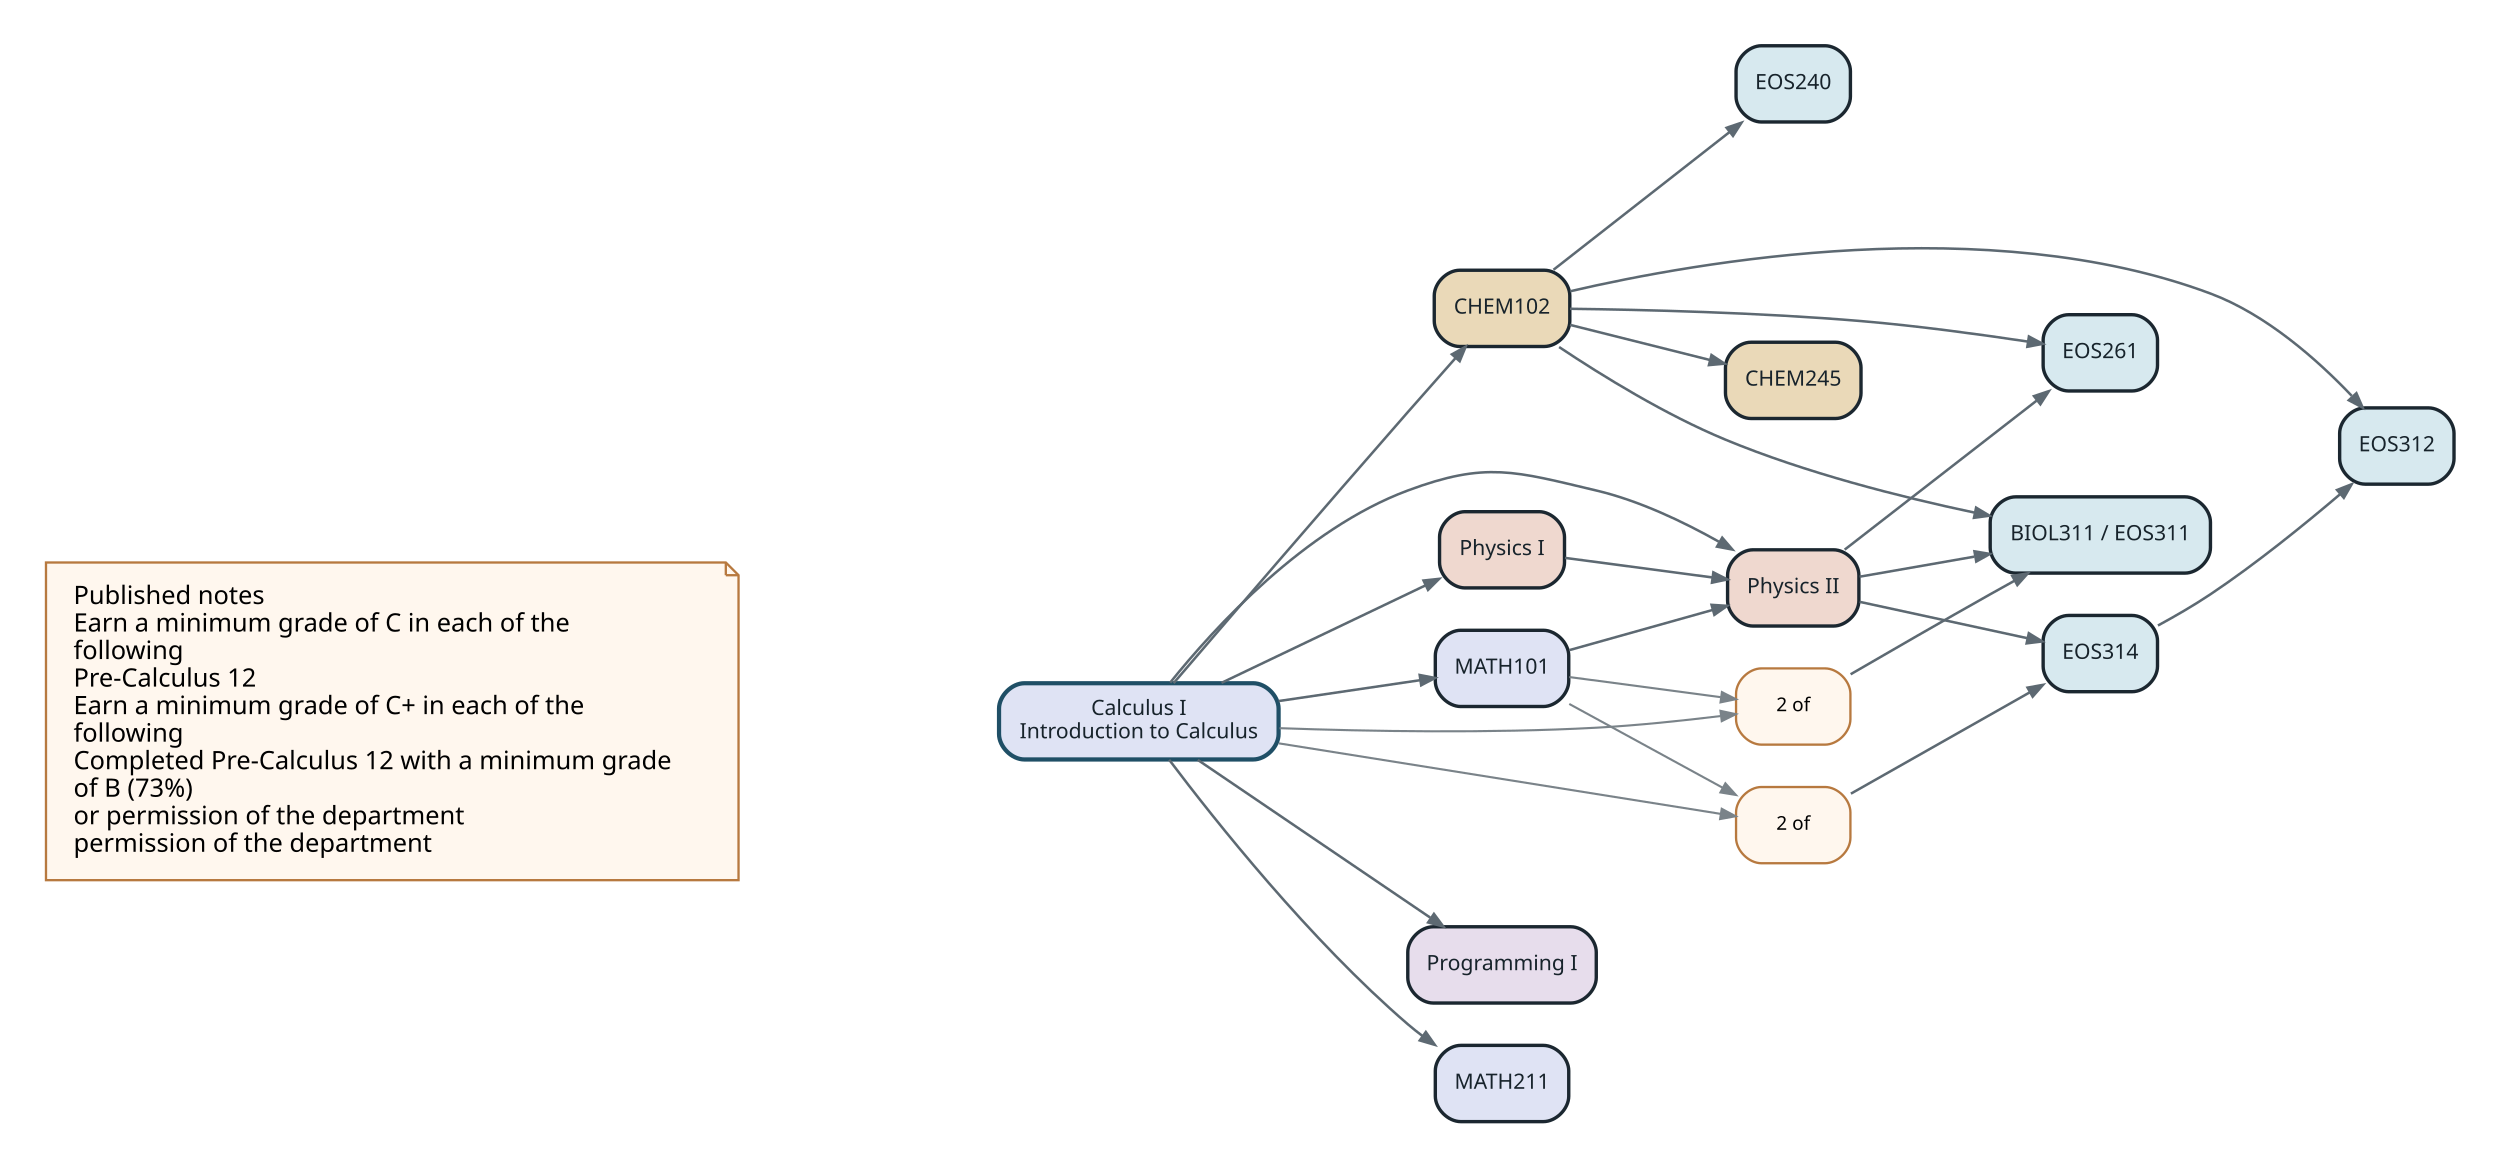
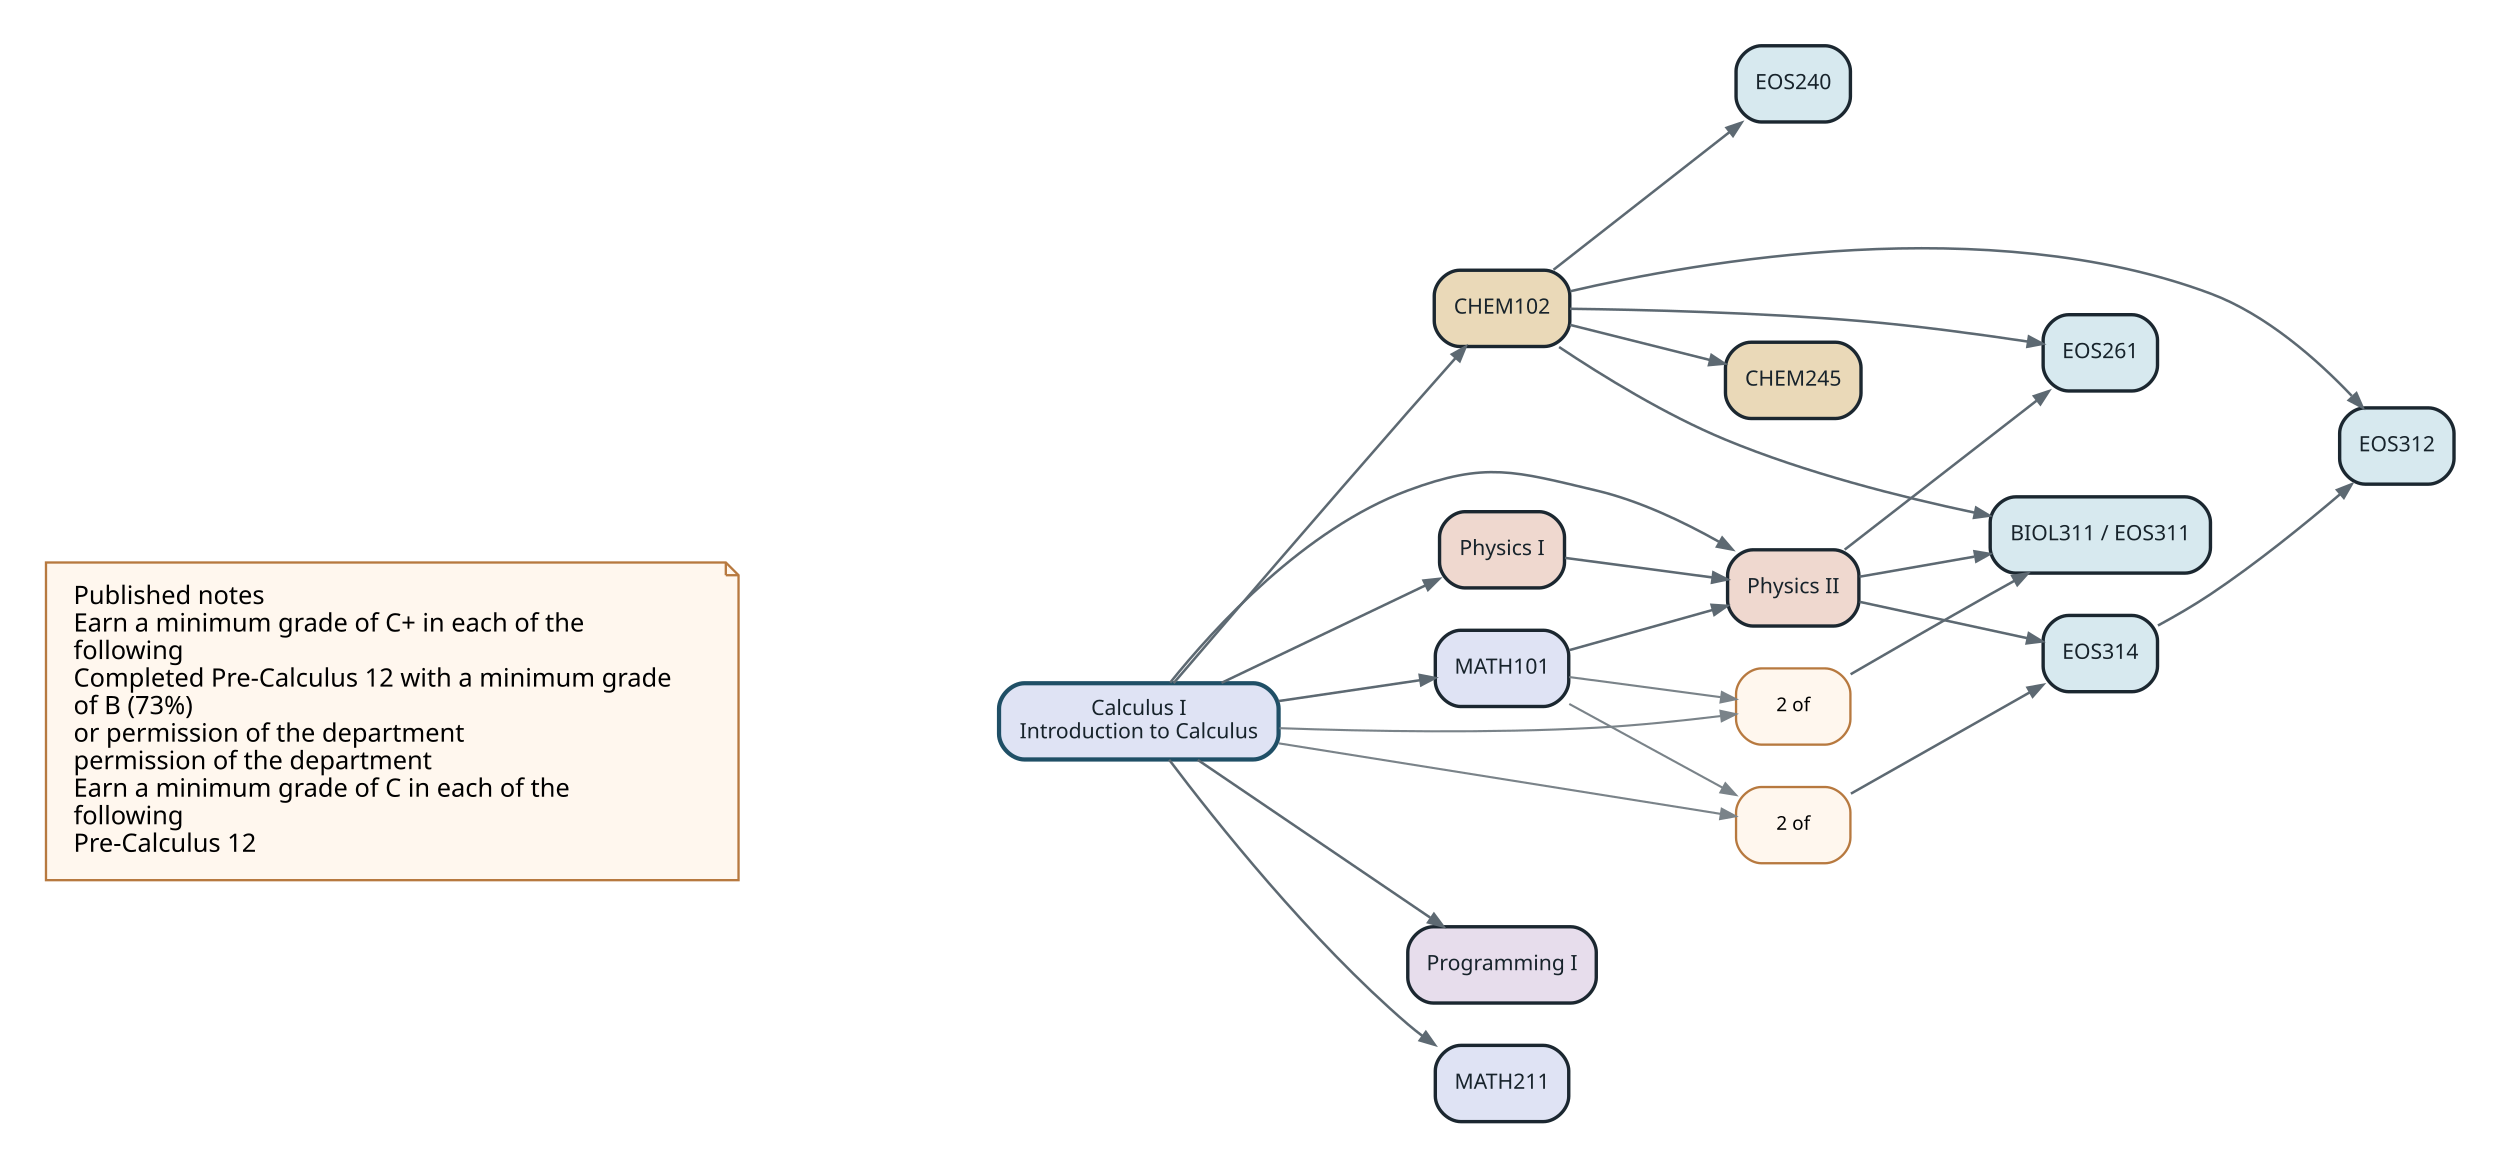
<svg xmlns="http://www.w3.org/2000/svg" xmlns:xlink="http://www.w3.org/1999/xlink" width="1180pt" height="551pt" viewBox="0.00 0.00 1180.20 551.20">
  <g id="graph0" class="graph" transform="scale(1 1) rotate(0) translate(21.6 529.6)">
    <g id="node1" class="node">
      <g id="a_node1">
        <a xlink:href="../../../courses/MATH109.html" xlink:title="Collapsed in simplified view: MATH100: Calculus I | MATH102: Calculus for Students in the Social and Biological Sciences | MATH109: Introduction to Calculus" target="_top">
          <path fill="#dfe3f4" stroke="#1f4f66" stroke-width="2" d="M570,-207C570,-207 462,-207 462,-207 456,-207 450,-201 450,-195 450,-195 450,-183 450,-183 450,-177 456,-171 462,-171 462,-171 570,-171 570,-171 576,-171 582,-177 582,-183 582,-183 582,-195 582,-195 582,-201 576,-207 570,-207" />
          <text text-anchor="middle" x="516" y="-192" font-family="Avenir Next" font-size="10.00" fill="#17232b">Calculus I</text>
          <text text-anchor="middle" x="516" y="-181" font-family="Avenir Next" font-size="10.00" fill="#17232b">Introduction to Calculus</text>
        </a>
      </g>
    </g>
    <g id="node2" class="node">
      <g id="a_node2">
        <a xlink:href="../../../courses/CHEM102.html" xlink:title="CHEM102: Chemical Reactivity Fundamentals with Environmental Applications" target="_top">
          <path fill="#ead9b8" stroke="#1b2730" stroke-width="1.6" d="M707.5,-402C707.5,-402 667.5,-402 667.5,-402 661.5,-402 655.5,-396 655.5,-390 655.5,-390 655.5,-378 655.5,-378 655.5,-372 661.5,-366 667.5,-366 667.5,-366 707.5,-366 707.5,-366 713.5,-366 719.5,-372 719.5,-378 719.5,-378 719.5,-390 719.5,-390 719.5,-396 713.5,-402 707.5,-402" />
          <text text-anchor="middle" x="687.5" y="-381.5" font-family="Avenir Next" font-size="10.00" fill="#17232b">CHEM102</text>
        </a>
      </g>
    </g>
    <g id="edge2" class="edge">
      <path fill="none" stroke="#5d6972" stroke-width="1.2" d="M532.44,-207.05C556.11,-234.7 602.87,-289.15 643,-335 650.31,-343.35 658.36,-352.44 665.52,-360.51" />
      <polygon fill="#5d6972" stroke="#5d6972" stroke-width="1.2" points="663.84,-362.3 670.33,-365.9 667.5,-359.04 663.84,-362.3" />
    </g>
    <g id="node3" class="node">
      <g id="a_node3">
        <a xlink:href="../../../courses/CSC110.html" xlink:title="Collapsed in simplified view: CSC110: Fundamentals of Programming I | CSC111: Fundamentals of Programming with Engineering Applications" target="_top">
          <path fill="#e7ddec" stroke="#1b2730" stroke-width="1.6" d="M720,-92C720,-92 655,-92 655,-92 649,-92 643,-86 643,-80 643,-80 643,-68 643,-68 643,-62 649,-56 655,-56 655,-56 720,-56 720,-56 726,-56 732,-62 732,-68 732,-68 732,-80 732,-80 732,-86 726,-92 720,-92" />
          <text text-anchor="middle" x="687.5" y="-71.5" font-family="Avenir Next" font-size="10.00" fill="#17232b">Programming I</text>
        </a>
      </g>
    </g>
    <g id="edge4" class="edge">
      <path fill="none" stroke="#5d6972" stroke-width="1.2" d="M543.86,-170.78C573.61,-150.59 621.6,-118.03 653.59,-96.33" />
      <polygon fill="#5d6972" stroke="#5d6972" stroke-width="1.2" points="655.35,-98.09 659.77,-92.14 652.6,-94.04 655.35,-98.09" />
    </g>
    <g id="node4" class="node">
      <g id="a_node4">
        <a xlink:href="../../../courses/MATH101.html" xlink:title="MATH101: Calculus II" target="_top">
          <path fill="#dfe3f4" stroke="#1b2730" stroke-width="1.6" d="M707,-232C707,-232 668,-232 668,-232 662,-232 656,-226 656,-220 656,-220 656,-208 656,-208 656,-202 662,-196 668,-196 668,-196 707,-196 707,-196 713,-196 719,-202 719,-208 719,-208 719,-220 719,-220 719,-226 713,-232 707,-232" />
          <text text-anchor="middle" x="687.5" y="-211.5" font-family="Avenir Next" font-size="10.00" fill="#17232b">MATH101</text>
        </a>
      </g>
    </g>
    <g id="edge19" class="edge">
      <path fill="none" stroke="#5d6972" stroke-width="1.2" d="M582.05,-198.59C604.66,-201.93 629.26,-205.56 648.9,-208.45" />
      <polygon fill="#5d6972" stroke="#5d6972" stroke-width="1.2" points="648.62,-210.89 655.9,-209.49 649.34,-206.04 648.62,-210.89" />
    </g>
    <g id="node5" class="node">
      <g id="a_node5">
        <a xlink:href="../../../courses/MATH211.html" xlink:title="MATH211: Matrix Algebra I" target="_top">
          <path fill="#dfe3f4" stroke="#1b2730" stroke-width="1.6" d="M707,-36C707,-36 668,-36 668,-36 662,-36 656,-30 656,-24 656,-24 656,-12 656,-12 656,-6 662,0 668,0 668,0 707,0 707,0 713,0 719,-6 719,-12 719,-12 719,-24 719,-24 719,-30 713,-36 707,-36" />
          <text text-anchor="middle" x="687.5" y="-15.5" font-family="Avenir Next" font-size="10.00" fill="#17232b">MATH211</text>
        </a>
      </g>
    </g>
    <g id="edge20" class="edge">
      <path fill="none" stroke="#5d6972" stroke-width="1.2" d="M530.34,-170.85C551.94,-142.2 596.84,-85.7 643,-46 645.22,-44.09 647.58,-42.21 650.01,-40.39" />
      <polygon fill="#5d6972" stroke="#5d6972" stroke-width="1.2" points="651.52,-42.32 655.78,-36.24 648.66,-38.34 651.52,-42.32" />
    </g>
    <g id="node6" class="node">
      <g id="a_node6">
        <a xlink:href="../../../courses/PHYS102A.html" xlink:title="Collapsed in simplified view: PHYS102A: General Physics I | PHYS110: Introductory Physics I | PHYS120: Physics I" target="_top">
          <path fill="#efd8cf" stroke="#1b2730" stroke-width="1.6" d="M705,-288C705,-288 670,-288 670,-288 664,-288 658,-282 658,-276 658,-276 658,-264 658,-264 658,-258 664,-252 670,-252 670,-252 705,-252 705,-252 711,-252 717,-258 717,-264 717,-264 717,-276 717,-276 717,-282 711,-288 705,-288" />
          <text text-anchor="middle" x="687.5" y="-267.5" font-family="Avenir Next" font-size="10.00" fill="#17232b">Physics I</text>
        </a>
      </g>
    </g>
    <g id="edge21" class="edge">
      <path fill="none" stroke="#5d6972" stroke-width="1.2" d="M555.04,-207.18C583.86,-220.95 623.17,-239.74 651.28,-253.17" />
      <polygon fill="#5d6972" stroke="#5d6972" stroke-width="1.2" points="650.44,-255.49 657.82,-256.29 652.56,-251.06 650.44,-255.49" />
    </g>
    <g id="node9" class="node">
      <g id="a_node9">
        <a xlink:href="../../../courses/PHYS102B.html" xlink:title="Collapsed in simplified view: PHYS102B: General Physics II | PHYS111: Introductory Physics II | PHYS130: Physics II" target="_top">
          <path fill="#efd8cf" stroke="#1b2730" stroke-width="1.6" d="M844,-270C844,-270 806,-270 806,-270 800,-270 794,-264 794,-258 794,-258 794,-246 794,-246 794,-240 800,-234 806,-234 806,-234 844,-234 844,-234 850,-234 856,-240 856,-246 856,-246 856,-258 856,-258 856,-264 850,-270 844,-270" />
          <text text-anchor="middle" x="825" y="-249.5" font-family="Avenir Next" font-size="10.00" fill="#17232b">Physics II</text>
        </a>
      </g>
    </g>
    <g id="edge23" class="edge">
      <path fill="none" stroke="#5d6972" stroke-width="1.2" d="M530.82,-207.31C551.74,-233.32 594.21,-279.83 643,-298 680.07,-311.81 693.5,-307.09 732,-298 752.25,-293.22 773.13,-283.26 789.87,-273.83" />
      <polygon fill="#5d6972" stroke="#5d6972" stroke-width="1.2" points="791.47,-275.73 796.3,-270.11 789.02,-271.49 791.47,-275.73" />
    </g>
    <g id="node15" class="node">
      <path fill="#fff7ee" stroke="#b7793f" stroke-width="1.1" d="M840,-214C840,-214 810,-214 810,-214 804,-214 798,-208 798,-202 798,-202 798,-190 798,-190 798,-184 804,-178 810,-178 810,-178 840,-178 840,-178 846,-178 852,-184 852,-190 852,-190 852,-202 852,-202 852,-208 846,-214 840,-214" />
      <text text-anchor="middle" x="825" y="-193.8" font-family="Avenir Next" font-size="9.00">2 of</text>
    </g>
    <g id="edge8" class="edge">
      <path fill="none" stroke="#7a8389" d="M582.44,-185.78C625.06,-184.25 681.86,-183.28 732,-186 751.51,-187.06 773.25,-189.37 790.69,-191.5" />
      <polygon fill="#7a8389" stroke="#7a8389" points="790.64,-193.96 797.89,-192.4 791.25,-189.1 790.64,-193.96" />
    </g>
    <g id="node16" class="node">
      <path fill="#fff7ee" stroke="#b7793f" stroke-width="1.1" d="M840,-158C840,-158 810,-158 810,-158 804,-158 798,-152 798,-146 798,-146 798,-134 798,-134 798,-128 804,-122 810,-122 810,-122 840,-122 840,-122 846,-122 852,-128 852,-134 852,-134 852,-146 852,-146 852,-152 846,-158 840,-158" />
      <text text-anchor="middle" x="825" y="-137.8" font-family="Avenir Next" font-size="9.00">2 of</text>
    </g>
    <g id="edge15" class="edge">
      <path fill="none" stroke="#7a8389" d="M582.11,-178.61C646.02,-168.41 740.96,-153.25 790.76,-145.31" />
      <polygon fill="#7a8389" stroke="#7a8389" points="791.24,-147.71 797.77,-144.19 790.47,-142.87 791.24,-147.71" />
    </g>
    <g id="node7" class="node">
      <g id="a_node7">
        <a xlink:href="../../../courses/CHEM245.html" xlink:title="CHEM245: Introduction to Thermodynamics" target="_top">
          <path fill="#ead9b8" stroke="#1b2730" stroke-width="1.6" d="M845,-368C845,-368 805,-368 805,-368 799,-368 793,-362 793,-356 793,-356 793,-344 793,-344 793,-338 799,-332 805,-332 805,-332 845,-332 845,-332 851,-332 857,-338 857,-344 857,-344 857,-356 857,-356 857,-362 851,-368 845,-368" />
          <text text-anchor="middle" x="825" y="-347.5" font-family="Avenir Next" font-size="10.00" fill="#17232b">CHEM245</text>
        </a>
      </g>
    </g>
    <g id="edge3" class="edge">
      <path fill="none" stroke="#5d6972" stroke-width="1.2" d="M719.59,-376.2C739.24,-371.27 764.79,-364.86 785.69,-359.61" />
      <polygon fill="#5d6972" stroke="#5d6972" stroke-width="1.2" points="786.4,-361.96 792.59,-357.88 785.2,-357.21 786.4,-361.96" />
    </g>
    <g id="node8" class="node">
      <g id="a_node8">
        <a xlink:href="../../../courses/EOS240.html" xlink:title="EOS240: Geochemistry" target="_top">
          <path fill="#d7e9ef" stroke="#1b2730" stroke-width="1.6" d="M840,-508C840,-508 810,-508 810,-508 804,-508 798,-502 798,-496 798,-496 798,-484 798,-484 798,-478 804,-472 810,-472 810,-472 840,-472 840,-472 846,-472 852,-478 852,-484 852,-484 852,-496 852,-496 852,-502 846,-508 840,-508" />
          <text text-anchor="middle" x="825" y="-487.5" font-family="Avenir Next" font-size="10.00" fill="#17232b">EOS240</text>
        </a>
      </g>
    </g>
    <g id="edge5" class="edge">
      <path fill="none" stroke="#5d6972" stroke-width="1.2" d="M711.79,-402.22C734.77,-420.2 769.96,-447.73 794.8,-467.15" />
      <polygon fill="#5d6972" stroke="#5d6972" stroke-width="1.2" points="793.53,-469.28 800.56,-471.66 796.55,-465.42 793.53,-469.28" />
    </g>
    <g id="node10" class="node">
      <g id="a_node10">
        <a xlink:href="../../../courses/EOS261.html" xlink:title="EOS261: The Climate System" target="_top">
          <path fill="#d7e9ef" stroke="#1b2730" stroke-width="1.6" d="M985,-381C985,-381 955,-381 955,-381 949,-381 943,-375 943,-369 943,-369 943,-357 943,-357 943,-351 949,-345 955,-345 955,-345 985,-345 985,-345 991,-345 997,-351 997,-357 997,-357 997,-369 997,-369 997,-375 991,-381 985,-381" />
          <text text-anchor="middle" x="970" y="-360.5" font-family="Avenir Next" font-size="10.00" fill="#17232b">EOS261</text>
        </a>
      </g>
    </g>
    <g id="edge6" class="edge">
      <path fill="none" stroke="#5d6972" stroke-width="1.2" d="M719.61,-383.8C753.47,-383.37 809.16,-382.05 857,-378 883.64,-375.75 913.65,-371.64 935.89,-368.3" />
      <polygon fill="#5d6972" stroke="#5d6972" stroke-width="1.2" points="936.28,-370.72 942.83,-367.24 935.54,-365.87 936.28,-370.72" />
    </g>
    <g id="node11" class="node">
      <g id="a_node11">
        <a xlink:href="../../../courses/EOS311.html" xlink:title="Equivalent or cross-listed: BIOL311: Biological Oceanography | EOS311: Biological Oceanography" target="_top">
          <path fill="#d7e9ef" stroke="#1b2730" stroke-width="1.6" d="M1010,-295C1010,-295 930,-295 930,-295 924,-295 918,-289 918,-283 918,-283 918,-271 918,-271 918,-265 924,-259 930,-259 930,-259 1010,-259 1010,-259 1016,-259 1022,-265 1022,-271 1022,-271 1022,-283 1022,-283 1022,-289 1016,-295 1010,-295" />
          <text text-anchor="middle" x="970" y="-274.5" font-family="Avenir Next" font-size="10.00" fill="#17232b">BIOL311 / EOS311</text>
        </a>
      </g>
    </g>
    <g id="edge10" class="edge">
      <path fill="none" stroke="#5d6972" stroke-width="1.2" d="M714.46,-365.74C734.97,-352.05 764.74,-333.71 793,-322 830.81,-306.33 875.51,-294.98 910.4,-287.6" />
      <polygon fill="#5d6972" stroke="#5d6972" stroke-width="1.2" points="911.34,-289.91 917.69,-286.09 910.34,-285.11 911.34,-289.91" />
    </g>
    <g id="node13" class="node">
      <g id="a_node13">
        <a xlink:href="../../../courses/EOS312.html" xlink:title="EOS312: Introductory Chemical Oceanography" target="_top">
          <path fill="#d7e9ef" stroke="#1b2730" stroke-width="1.6" d="M1125,-337C1125,-337 1095,-337 1095,-337 1089,-337 1083,-331 1083,-325 1083,-325 1083,-313 1083,-313 1083,-307 1089,-301 1095,-301 1095,-301 1125,-301 1125,-301 1131,-301 1137,-307 1137,-313 1137,-313 1137,-325 1137,-325 1137,-331 1131,-337 1125,-337" />
          <text text-anchor="middle" x="1110" y="-316.5" font-family="Avenir Next" font-size="10.00" fill="#17232b">EOS312</text>
        </a>
      </g>
    </g>
    <g id="edge14" class="edge">
      <path fill="none" stroke="#5d6972" stroke-width="1.2" d="M719.66,-392.07C780.21,-406.16 917.04,-430.24 1022,-391 1048.4,-381.13 1072.58,-359.64 1088.71,-342.7" />
      <polygon fill="#5d6972" stroke="#5d6972" stroke-width="1.2" points="1090.9,-343.94 1093.87,-337.15 1087.31,-340.61 1090.9,-343.94" />
    </g>
    <g id="edge24" class="edge">
      <path fill="none" stroke="#5d6972" stroke-width="1.2" d="M719.25,-222.62C739.31,-228.25 765.62,-235.63 786.85,-241.58" />
      <polygon fill="#5d6972" stroke="#5d6972" stroke-width="1.2" points="786.44,-244.01 793.84,-243.54 787.76,-239.29 786.44,-244.01" />
    </g>
    <g id="edge9" class="edge">
      <path fill="none" stroke="#7a8389" d="M719.25,-209.92C740.57,-207.08 768.96,-203.31 790.8,-200.41" />
      <polygon fill="#7a8389" stroke="#7a8389" points="791.32,-202.81 797.93,-199.46 790.67,-197.96 791.32,-202.81" />
    </g>
    <g id="edge16" class="edge">
      <path fill="none" stroke="#7a8389" d="M719.25,-197.21C740.85,-185.41 769.7,-169.66 791.65,-157.67" />
      <polygon fill="#7a8389" stroke="#7a8389" points="792.97,-159.74 797.93,-154.24 790.62,-155.44 792.97,-159.74" />
    </g>
    <g id="edge22" class="edge">
      <path fill="none" stroke="#5d6972" stroke-width="1.2" d="M717.24,-266.18C737.48,-263.49 764.76,-259.87 786.69,-256.96" />
      <polygon fill="#5d6972" stroke="#5d6972" stroke-width="1.2" points="787.28,-259.35 793.9,-256 786.63,-254.49 787.28,-259.35" />
    </g>
    <g id="edge7" class="edge">
      <path fill="none" stroke="#5d6972" stroke-width="1.2" d="M849.29,-270.08C874.02,-289.27 913.13,-319.63 939.87,-340.39" />
      <polygon fill="#5d6972" stroke="#5d6972" stroke-width="1.2" points="938.68,-342.57 945.72,-344.93 941.69,-338.7 938.68,-342.57" />
    </g>
    <g id="edge12" class="edge">
      <path fill="none" stroke="#5d6972" stroke-width="1.2" d="M856.33,-257.3C872.1,-260.06 891.94,-263.53 910.56,-266.78" />
      <polygon fill="#5d6972" stroke="#5d6972" stroke-width="1.2" points="910.57,-269.27 917.89,-268.06 911.42,-264.45 910.57,-269.27" />
    </g>
    <g id="node12" class="node">
      <g id="a_node12">
        <a xlink:href="../../../courses/EOS314.html" xlink:title="EOS314: Descriptive Physical Oceanography" target="_top">
          <path fill="#d7e9ef" stroke="#1b2730" stroke-width="1.6" d="M985,-239C985,-239 955,-239 955,-239 949,-239 943,-233 943,-227 943,-227 943,-215 943,-215 943,-209 949,-203 955,-203 955,-203 985,-203 985,-203 991,-203 997,-209 997,-215 997,-215 997,-227 997,-227 997,-233 991,-239 985,-239" />
          <text text-anchor="middle" x="970" y="-218.5" font-family="Avenir Next" font-size="10.00" fill="#17232b">EOS314</text>
        </a>
      </g>
    </g>
    <g id="edge18" class="edge">
      <path fill="none" stroke="#5d6972" stroke-width="1.2" d="M856.33,-245.43C879.61,-240.38 911.72,-233.42 935.71,-228.22" />
      <polygon fill="#5d6972" stroke="#5d6972" stroke-width="1.2" points="936.24,-230.61 942.56,-226.73 935.2,-225.82 936.24,-230.61" />
    </g>
    <g id="edge13" class="edge">
      <path fill="none" stroke="#5d6972" stroke-width="1.2" d="M997.2,-234.24C1005.33,-238.65 1014.19,-243.78 1022,-249 1043.57,-263.43 1066.37,-281.91 1083.22,-296.26" />
      <polygon fill="#5d6972" stroke="#5d6972" stroke-width="1.2" points="1081.78,-298.26 1088.69,-300.96 1084.97,-294.54 1081.78,-298.26" />
    </g>
    <g id="node14" class="node">
      <polygon fill="#fff7ee" stroke="#b7793f" stroke-width="1.1" points="321,-264 0,-264 0,-114 327,-114 327,-258 321,-264" />
      <polyline fill="none" stroke="#b7793f" stroke-width="1.1" points="321,-264 321,-258 " />
      <polyline fill="none" stroke="#b7793f" stroke-width="1.1" points="327,-258 321,-258 " />
      <text text-anchor="start" x="13" y="-244.4" font-family="Avenir Next" font-size="12.00">Published notes</text>
-       <text text-anchor="start" x="13" y="-231.4" font-family="Avenir Next" font-size="12.00">Earn a minimum grade of C in each of the</text>
+       <text text-anchor="start" x="13" y="-231.4" font-family="Avenir Next" font-size="12.00">Earn a minimum grade of C+ in each of the</text>
      <text text-anchor="start" x="13" y="-218.4" font-family="Avenir Next" font-size="12.00">following</text>
-       <text text-anchor="start" x="13" y="-205.4" font-family="Avenir Next" font-size="12.00">Pre-Calculus 12</text>
-       <text text-anchor="start" x="13" y="-192.4" font-family="Avenir Next" font-size="12.00">Earn a minimum grade of C+ in each of the</text>
-       <text text-anchor="start" x="13" y="-179.4" font-family="Avenir Next" font-size="12.00">following</text>
-       <text text-anchor="start" x="13" y="-166.4" font-family="Avenir Next" font-size="12.00">Completed Pre-Calculus 12 with a minimum grade</text>
-       <text text-anchor="start" x="13" y="-153.4" font-family="Avenir Next" font-size="12.00">of B (73%)</text>
-       <text text-anchor="start" x="13" y="-140.4" font-family="Avenir Next" font-size="12.00">or permission of the department</text>
-       <text text-anchor="start" x="13" y="-127.4" font-family="Avenir Next" font-size="12.00">permission of the department</text>
+       <text text-anchor="start" x="13" y="-205.4" font-family="Avenir Next" font-size="12.00">Completed Pre-Calculus 12 with a minimum grade</text>
+       <text text-anchor="start" x="13" y="-192.4" font-family="Avenir Next" font-size="12.00">of B (73%)</text>
+       <text text-anchor="start" x="13" y="-179.4" font-family="Avenir Next" font-size="12.00">or permission of the department</text>
+       <text text-anchor="start" x="13" y="-166.4" font-family="Avenir Next" font-size="12.00">permission of the department</text>
+       <text text-anchor="start" x="13" y="-153.4" font-family="Avenir Next" font-size="12.00">Earn a minimum grade of C in each of the</text>
+       <text text-anchor="start" x="13" y="-140.4" font-family="Avenir Next" font-size="12.00">following</text>
+       <text text-anchor="start" x="13" y="-127.4" font-family="Avenir Next" font-size="12.00">Pre-Calculus 12</text>
    </g>
    <g id="edge11" class="edge">
      <path fill="none" stroke="#5d6972" stroke-width="1.2" d="M852.09,-211.22C870.46,-221.89 895.67,-236.44 918,-249 921.76,-251.11 925.68,-253.3 929.6,-255.47" />
      <polygon fill="#5d6972" stroke="#5d6972" stroke-width="1.2" points="928.44,-257.63 935.75,-258.87 930.81,-253.34 928.44,-257.63" />
    </g>
    <g id="edge17" class="edge">
      <path fill="none" stroke="#5d6972" stroke-width="1.2" d="M852.23,-154.86C876.01,-168.33 911.16,-188.24 936.67,-202.69" />
      <polygon fill="#5d6972" stroke="#5d6972" stroke-width="1.2" points="935.64,-204.92 942.94,-206.24 938.05,-200.66 935.64,-204.92" />
    </g>
  </g>
</svg>
